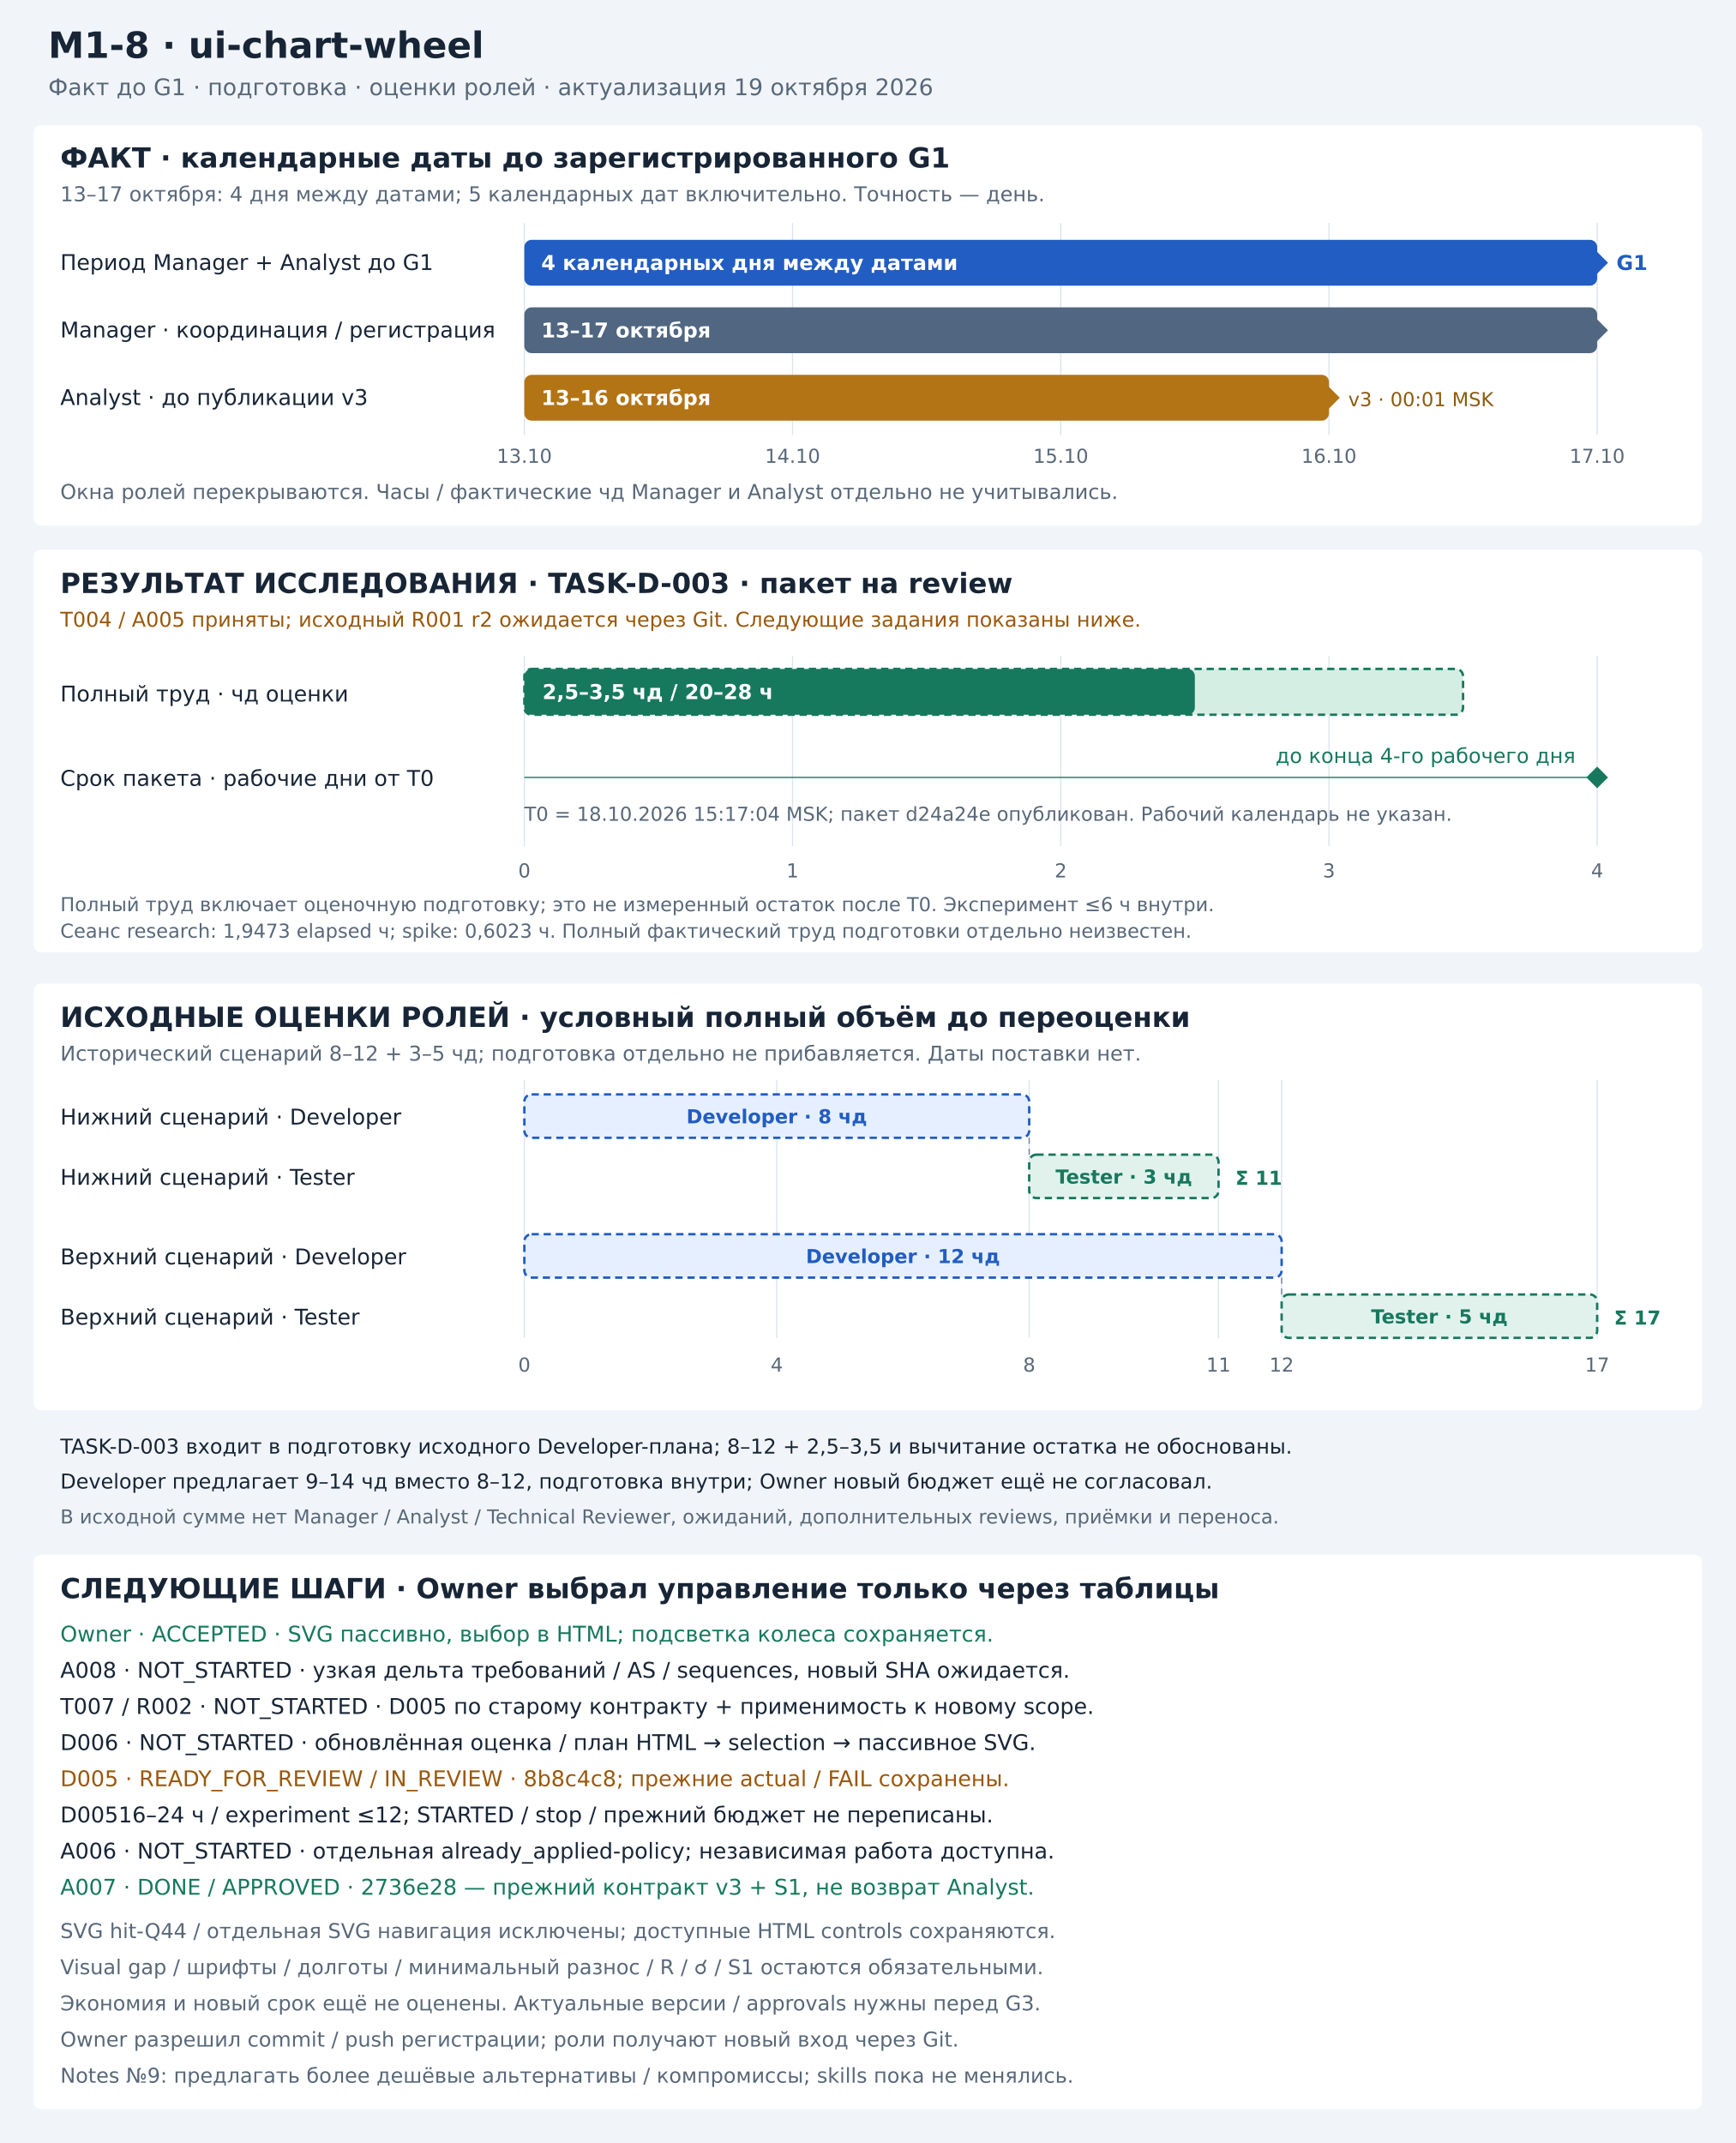
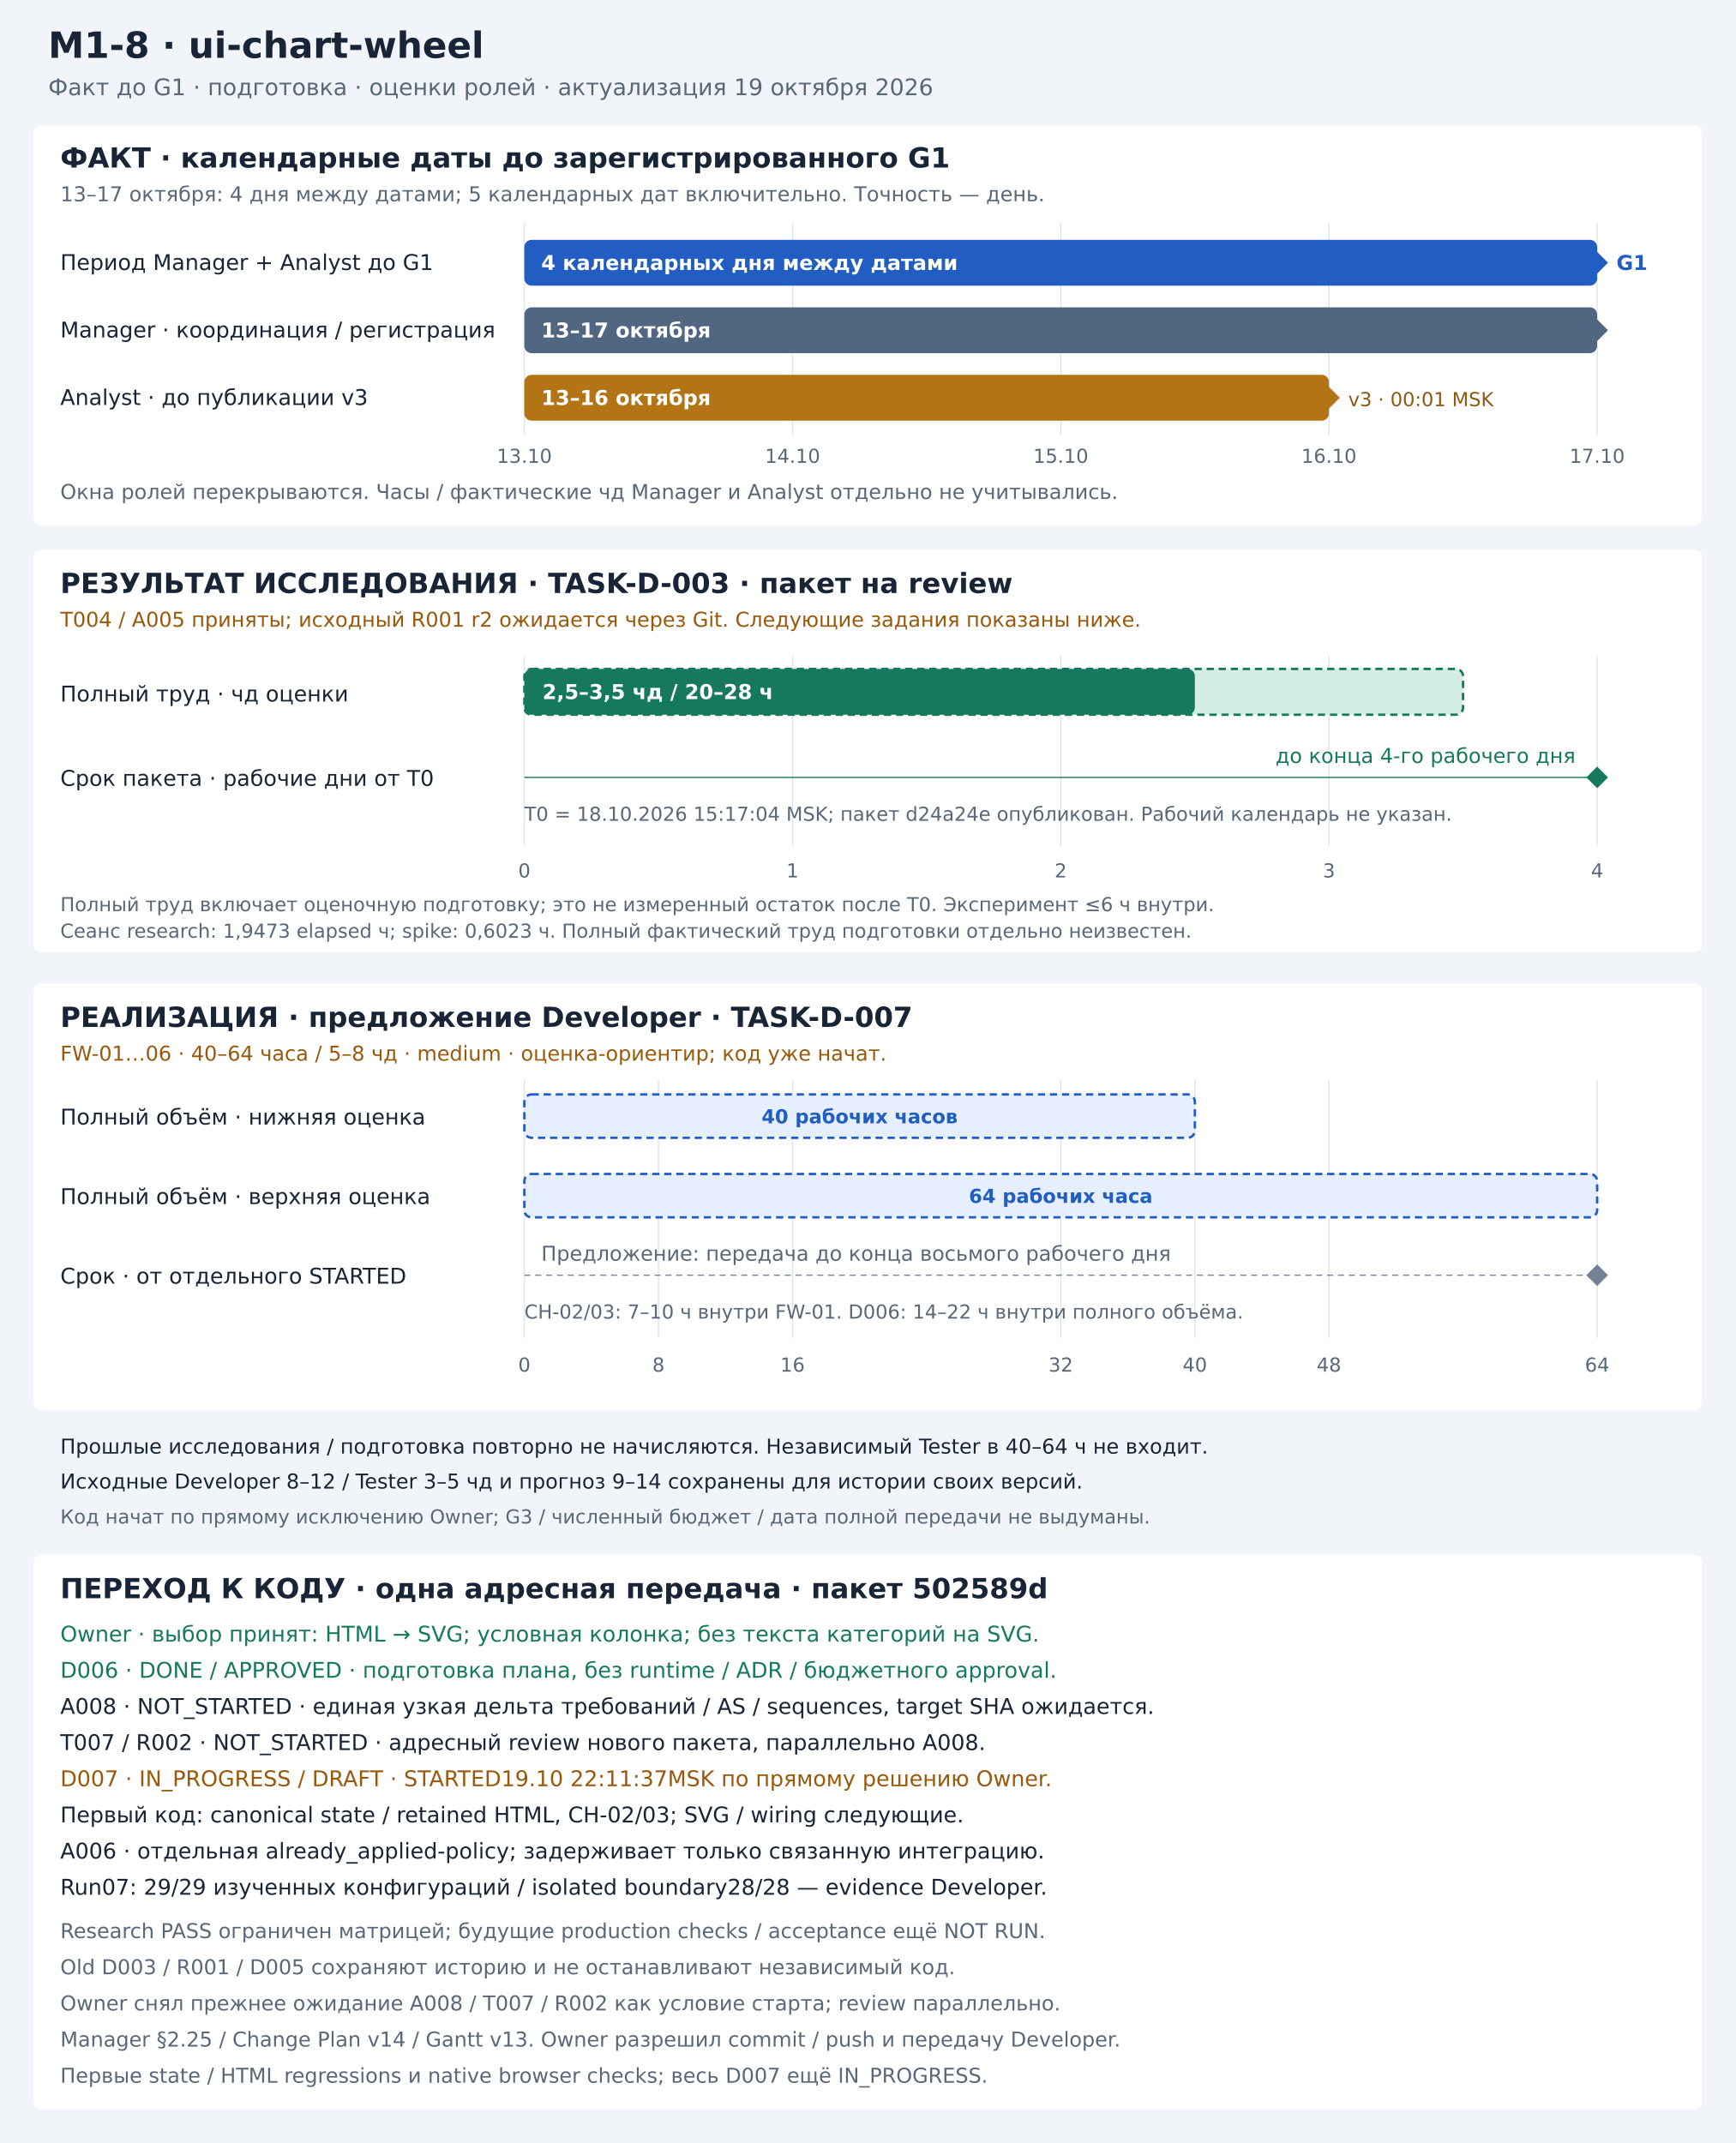
<svg xmlns="http://www.w3.org/2000/svg" width="1440" height="1778" viewBox="0 0 1440 1778" role="img" aria-labelledby="title desc">
  <style>text{font-family:"Segoe UI","DejaVu Sans",sans-serif;fill:#172536} .muted{fill:#586879} .small{font-size:16px} .label{font-size:18px} .section{font-size:23px;font-weight:650} .grid{stroke:#dce4ec;stroke-width:1} .estimate{stroke:#215dc2;stroke-dasharray:6 4;stroke-width:2}</style>
  <rect width="1440" height="1778" fill="#f1f5f9" />
  <text x="40" y="48" font-size="30" font-weight="700">M1-8 · ui-chart-wheel</text>
  <text x="40" y="79" font-size="19" style="fill:#586879">Факт до G1 · подготовка · оценки ролей · актуализация 19 октября 2026</text>
  <rect x="28.00" y="104.00" width="1384.00" height="332.00" rx="6" fill="#ffffff" />
  <text x="50" y="139" font-size="23" font-weight="650">ФАКТ · календарные даты до зарегистрированного G1</text>
  <text x="50" y="167" font-size="17" style="fill:#586879">13–17 октября: 4 дня между датами; 5 календарных дат включительно. Точность — день.</text>
  <line x1="435.00" y1="185.00" x2="435.00" y2="361.00" stroke="#dce4ec" />
  <text x="435.0" y="384" font-size="16" style="fill:#586879" text-anchor="middle">13.10</text>
  <line x1="657.50" y1="185.00" x2="657.50" y2="361.00" stroke="#dce4ec" />
  <text x="657.5" y="384" font-size="16" style="fill:#586879" text-anchor="middle">14.10</text>
  <line x1="880.00" y1="185.00" x2="880.00" y2="361.00" stroke="#dce4ec" />
  <text x="880.0" y="384" font-size="16" style="fill:#586879" text-anchor="middle">15.10</text>
  <line x1="1102.50" y1="185.00" x2="1102.50" y2="361.00" stroke="#dce4ec" />
  <text x="1102.5" y="384" font-size="16" style="fill:#586879" text-anchor="middle">16.10</text>
  <line x1="1325.00" y1="185.00" x2="1325.00" y2="361.00" stroke="#dce4ec" />
  <text x="1325.0" y="384" font-size="16" style="fill:#586879" text-anchor="middle">17.10</text>
  <text x="50" y="224" font-size="18">Период Manager + Analyst до G1</text>
  <rect x="435.00" y="199.00" width="890.00" height="38.00" rx="6" fill="#215dc2" />
  <text x="449.0" y="224" font-size="17" style="fill:#ffffff" font-weight="600">4 календарных дня между датами</text>
  <path d="M1325.00,209 l9,9 l-9,9 l-9,-9 z" fill="#215dc2" />
  <text x="50" y="280" font-size="18">Manager · координация / регистрация</text>
  <rect x="435.00" y="255.00" width="890.00" height="38.00" rx="6" fill="#506681" />
  <text x="449.0" y="280" font-size="17" style="fill:#ffffff" font-weight="600">13–17 октября</text>
  <path d="M1325.00,265 l9,9 l-9,9 l-9,-9 z" fill="#506681" />
  <text x="50" y="336" font-size="18">Analyst · до публикации v3</text>
  <rect x="435.00" y="311.00" width="667.50" height="38.00" rx="6" fill="#b37415" />
  <text x="449.0" y="336" font-size="17" style="fill:#ffffff" font-weight="600">13–16 октября</text>
  <path d="M1102.50,321 l9,9 l-9,9 l-9,-9 z" fill="#b37415" />
  <text x="1341.0" y="224" font-size="17" style="fill:#215dc2" font-weight="700">G1</text>
  <text x="1118.5" y="337" font-size="16" style="fill:#8c5b11">v3 · 00:01 MSK</text>
  <text x="50" y="414" font-size="17" style="fill:#586879">Окна ролей перекрываются. Часы / фактические чд Manager и Analyst отдельно не учитывались.</text>
  <rect x="28.00" y="456.00" width="1384.00" height="334.00" rx="6" fill="#ffffff" />
  <text x="50" y="492" font-size="23" font-weight="650">РЕЗУЛЬТАТ ИССЛЕДОВАНИЯ · TASK-D-003 · пакет на review</text>
  <text x="50" y="520" font-size="17" style="fill:#9a580b">T004 / A005 приняты; исходный R001 r2 ожидается через Git. Следующие задания показаны ниже.</text>
  <line x1="435.00" y1="544.00" x2="435.00" y2="702.00" stroke="#dce4ec" />
  <text x="435.0" y="728" font-size="16" style="fill:#586879" text-anchor="middle">0</text>
  <line x1="657.50" y1="544.00" x2="657.50" y2="702.00" stroke="#dce4ec" />
  <text x="657.5" y="728" font-size="16" style="fill:#586879" text-anchor="middle">1</text>
  <line x1="880.00" y1="544.00" x2="880.00" y2="702.00" stroke="#dce4ec" />
  <text x="880.0" y="728" font-size="16" style="fill:#586879" text-anchor="middle">2</text>
  <line x1="1102.50" y1="544.00" x2="1102.50" y2="702.00" stroke="#dce4ec" />
  <text x="1102.5" y="728" font-size="16" style="fill:#586879" text-anchor="middle">3</text>
  <line x1="1325.00" y1="544.00" x2="1325.00" y2="702.00" stroke="#dce4ec" />
  <text x="1325.0" y="728" font-size="16" style="fill:#586879" text-anchor="middle">4</text>
  <text x="50" y="582" font-size="18">Полный труд · чд оценки</text>
  <rect x="435.00" y="555.00" width="778.75" height="38.00" rx="6" fill="#d5eee4" stroke="#16795d" stroke-width="2" stroke-dasharray="6 4" />
  <rect x="435.00" y="555.00" width="556.25" height="38.00" rx="6" fill="#16795d" />
  <text x="450.0" y="580" font-size="17" style="fill:#ffffff" font-weight="650">2,5–3,5 чд / 20–28 ч</text>
  <text x="50" y="652" font-size="18">Срок пакета · рабочие дни от T0</text>
  <line x1="435.00" y1="645.00" x2="1325.00" y2="645.00" stroke="#16795d" />
  <path d="M1325.00,636 l9,9 l-9,9 l-9,-9 z" fill="#16795d" />
  <text x="1307.0" y="633" font-size="17" style="fill:#16795d" text-anchor="end">до конца 4-го рабочего дня</text>
  <text x="435.0" y="681" font-size="16" style="fill:#586879">T0 = 18.10.2026 15:17:04 MSK; пакет d24a24e опубликован. Рабочий календарь не указан.</text>
  <text x="50" y="756" font-size="16" style="fill:#586879">Полный труд включает оценочную подготовку; это не измеренный остаток после T0. Эксперимент ≤6 ч внутри.</text>
  <text x="50" y="778" font-size="16" style="fill:#586879">Сеанс research: 1,9473 elapsed ч; spike: 0,6023 ч. Полный фактический труд подготовки отдельно неизвестен.</text>
  <rect x="28.00" y="816.00" width="1384.00" height="354.00" rx="6" fill="#ffffff" />
-   <text x="50" y="852" font-size="23" font-weight="650">ИСХОДНЫЕ ОЦЕНКИ РОЛЕЙ · условный полный объём до переоценки</text>
-   <text x="50" y="880" font-size="17" style="fill:#586879">Исторический сценарий 8–12 + 3–5 чд; подготовка отдельно не прибавляется. Даты поставки нет.</text>
+   <text x="50" y="852" font-size="23" font-weight="650">РЕАЛИЗАЦИЯ · предложение Developer · TASK-D-007</text>
+   <text x="50" y="880" font-size="17" style="fill:#9a580b">FW-01…06 · 40–64 часа / 5–8 чд · medium · оценка-ориентир; код уже начат.</text>
  <line x1="435.00" y1="896.00" x2="435.00" y2="1110.00" stroke="#dce4ec" />
  <text x="435.0" y="1138" font-size="16" style="fill:#586879" text-anchor="middle">0</text>
-   <line x1="644.41" y1="896.00" x2="644.41" y2="1110.00" stroke="#dce4ec" />
-   <text x="644.412" y="1138" font-size="16" style="fill:#586879" text-anchor="middle">4</text>
-   <line x1="853.82" y1="896.00" x2="853.82" y2="1110.00" stroke="#dce4ec" />
-   <text x="853.824" y="1138" font-size="16" style="fill:#586879" text-anchor="middle">8</text>
-   <line x1="1010.88" y1="896.00" x2="1010.88" y2="1110.00" stroke="#dce4ec" />
-   <text x="1010.882" y="1138" font-size="16" style="fill:#586879" text-anchor="middle">11</text>
-   <line x1="1063.24" y1="896.00" x2="1063.24" y2="1110.00" stroke="#dce4ec" />
-   <text x="1063.235" y="1138" font-size="16" style="fill:#586879" text-anchor="middle">12</text>
+   <line x1="546.25" y1="896.00" x2="546.25" y2="1110.00" stroke="#dce4ec" />
+   <text x="546.25" y="1138" font-size="16" style="fill:#586879" text-anchor="middle">8</text>
+   <line x1="657.50" y1="896.00" x2="657.50" y2="1110.00" stroke="#dce4ec" />
+   <text x="657.5" y="1138" font-size="16" style="fill:#586879" text-anchor="middle">16</text>
+   <line x1="880.00" y1="896.00" x2="880.00" y2="1110.00" stroke="#dce4ec" />
+   <text x="880.0" y="1138" font-size="16" style="fill:#586879" text-anchor="middle">32</text>
+   <line x1="991.25" y1="896.00" x2="991.25" y2="1110.00" stroke="#dce4ec" />
+   <text x="991.25" y="1138" font-size="16" style="fill:#586879" text-anchor="middle">40</text>
+   <line x1="1102.50" y1="896.00" x2="1102.50" y2="1110.00" stroke="#dce4ec" />
+   <text x="1102.5" y="1138" font-size="16" style="fill:#586879" text-anchor="middle">48</text>
  <line x1="1325.00" y1="896.00" x2="1325.00" y2="1110.00" stroke="#dce4ec" />
-   <text x="1325.0" y="1138" font-size="16" style="fill:#586879" text-anchor="middle">17</text>
-   <text x="50" y="933" font-size="18">Нижний сценарий · Developer</text>
-   <rect x="435.00" y="908.00" width="418.82" height="36.00" rx="6" fill="#e6efff" stroke="#215dc2" stroke-width="2" stroke-dasharray="6 4" />
-   <text x="644.412" y="932" font-size="16" style="fill:#215dc2" font-weight="650" text-anchor="middle">Developer · 8 чд</text>
-   <text x="50" y="983" font-size="18">Нижний сценарий · Tester</text>
-   <rect x="853.82" y="958.00" width="157.06" height="36.00" rx="6" fill="#e1f2ec" stroke="#16795d" stroke-width="2" stroke-dasharray="6 4" />
-   <text x="932.353" y="982" font-size="16" style="fill:#16795d" font-weight="650" text-anchor="middle">Tester · 3 чд</text>
-   <text x="50" y="1049" font-size="18">Верхний сценарий · Developer</text>
-   <rect x="435.00" y="1024.00" width="628.24" height="36.00" rx="6" fill="#e6efff" stroke="#215dc2" stroke-width="2" stroke-dasharray="6 4" />
-   <text x="749.118" y="1048" font-size="16" style="fill:#215dc2" font-weight="650" text-anchor="middle">Developer · 12 чд</text>
-   <text x="50" y="1099" font-size="18">Верхний сценарий · Tester</text>
-   <rect x="1063.24" y="1074.00" width="261.76" height="36.00" rx="6" fill="#e1f2ec" stroke="#16795d" stroke-width="2" stroke-dasharray="6 4" />
-   <text x="1194.118" y="1098" font-size="16" style="fill:#16795d" font-weight="650" text-anchor="middle">Tester · 5 чд</text>
-   <line x1="853.82" y1="944.00" x2="853.82" y2="958.00" stroke="#738297" stroke-dasharray="5 4" />
-   <line x1="1063.24" y1="1060.00" x2="1063.24" y2="1074.00" stroke="#738297" stroke-dasharray="5 4" />
-   <text x="1024.882" y="983" font-size="16" style="fill:#16795d" font-weight="650">Σ 11</text>
-   <text x="1339.0" y="1099" font-size="16" style="fill:#16795d" font-weight="650">Σ 17</text>
-   <text x="50" y="1206" font-size="17">TASK-D-003 входит в подготовку исходного Developer-плана; 8–12 + 2,5–3,5 и вычитание остатка не обоснованы.</text>
-   <text x="50" y="1235" font-size="17">Developer предлагает 9–14 чд вместо 8–12, подготовка внутри; Owner новый бюджет ещё не согласовал.</text>
-   <text x="50" y="1264" font-size="16" style="fill:#586879">В исходной сумме нет Manager / Analyst / Technical Reviewer, ожиданий, дополнительных reviews, приёмки и переноса.</text>
+   <text x="1325.0" y="1138" font-size="16" style="fill:#586879" text-anchor="middle">64</text>
+   <text x="50" y="933" font-size="18">Полный объём · нижняя оценка</text>
+   <rect x="435.00" y="908.00" width="556.25" height="36.00" rx="6" fill="#e6efff" stroke="#215dc2" stroke-width="2" stroke-dasharray="6 4" />
+   <text x="713.125" y="932" font-size="16" style="fill:#215dc2" font-weight="650" text-anchor="middle">40 рабочих часов</text>
+   <text x="50" y="999" font-size="18">Полный объём · верхняя оценка</text>
+   <rect x="435.00" y="974.00" width="890.00" height="36.00" rx="6" fill="#e6efff" stroke="#215dc2" stroke-width="2" stroke-dasharray="6 4" />
+   <text x="880.0" y="998" font-size="16" style="fill:#215dc2" font-weight="650" text-anchor="middle">64 рабочих часа</text>
+   <text x="50" y="1065" font-size="18">Срок · от отдельного STARTED</text>
+   <line x1="435.00" y1="1058.00" x2="1325.00" y2="1058.00" stroke="#738297" stroke-dasharray="5 4" />
+   <path d="M1325.00,1049 l9,9 l-9,9 l-9,-9 z" fill="#738297" />
+   <text x="449.0" y="1046" font-size="17" style="fill:#586879">Предложение: передача до конца восьмого рабочего дня</text>
+   <text x="435.0" y="1094" font-size="16" style="fill:#586879">CH-02/03: 7–10 ч внутри FW-01. D006: 14–22 ч внутри полного объёма.</text>
+   <text x="50" y="1206" font-size="17">Прошлые исследования / подготовка повторно не начисляются. Независимый Tester в 40–64 ч не входит.</text>
+   <text x="50" y="1235" font-size="17">Исходные Developer 8–12 / Tester 3–5 чд и прогноз 9–14 сохранены для истории своих версий.</text>
+   <text x="50" y="1264" font-size="16" style="fill:#586879">Код начат по прямому исключению Owner; G3 / численный бюджет / дата полной передачи не выдуманы.</text>
  <rect x="28.00" y="1290.00" width="1384.00" height="460.00" rx="6" fill="#ffffff" />
-   <text x="50" y="1326" font-size="23" font-weight="650">СЛЕДУЮЩИЕ ШАГИ · Owner выбрал управление только через таблицы</text>
-   <text x="50" y="1362" font-size="18" style="fill:#16795d">Owner · ACCEPTED · SVG пассивно, выбор в HTML; подсветка колеса сохраняется.</text>
-   <text x="50" y="1392" font-size="18">A008 · NOT_STARTED · узкая дельта требований / AS / sequences, новый SHA ожидается.</text>
-   <text x="50" y="1422" font-size="18">T007 / R002 · NOT_STARTED · D005 по старому контракту + применимость к новому scope.</text>
-   <text x="50" y="1452" font-size="18">D006 · NOT_STARTED · обновлённая оценка / план HTML → selection → пассивное SVG.</text>
-   <text x="50" y="1482" font-size="18" style="fill:#9a580b">D005 · READY_FOR_REVIEW / IN_REVIEW · 8b8c4c8; прежние actual / FAIL сохранены.</text>
-   <text x="50" y="1512" font-size="18">D00516–24 ч / experiment ≤12; STARTED / stop / прежний бюджет не переписаны.</text>
-   <text x="50" y="1542" font-size="18">A006 · NOT_STARTED · отдельная already_applied-policy; независимая работа доступна.</text>
-   <text x="50" y="1572" font-size="18" style="fill:#16795d">A007 · DONE / APPROVED · 2736e28 — прежний контракт v3 + S1, не возврат Analyst.</text>
-   <text x="50" y="1608" font-size="17" style="fill:#586879">SVG hit-Q44 / отдельная SVG навигация исключены; доступные HTML controls сохраняются.</text>
-   <text x="50" y="1638" font-size="17" style="fill:#586879">Visual gap / шрифты / долготы / минимальный разнос / R / ☌ / S1 остаются обязательными.</text>
-   <text x="50" y="1668" font-size="17" style="fill:#586879">Экономия и новый срок ещё не оценены. Актуальные версии / approvals нужны перед G3.</text>
-   <text x="50" y="1698" font-size="17" style="fill:#586879">Owner разрешил commit / push регистрации; роли получают новый вход через Git.</text>
-   <text x="50" y="1728" font-size="17" style="fill:#586879">Notes №9: предлагать более дешёвые альтернативы / компромиссы; skills пока не менялись.</text>
+   <text x="50" y="1326" font-size="23" font-weight="650">ПЕРЕХОД К КОДУ · одна адресная передача · пакет 502589d</text>
+   <text x="50" y="1362" font-size="18" style="fill:#16795d">Owner · выбор принят: HTML → SVG; условная колонка; без текста категорий на SVG.</text>
+   <text x="50" y="1392" font-size="18" style="fill:#16795d">D006 · DONE / APPROVED · подготовка плана, без runtime / ADR / бюджетного approval.</text>
+   <text x="50" y="1422" font-size="18">A008 · NOT_STARTED · единая узкая дельта требований / AS / sequences, target SHA ожидается.</text>
+   <text x="50" y="1452" font-size="18">T007 / R002 · NOT_STARTED · адресный review нового пакета, параллельно A008.</text>
+   <text x="50" y="1482" font-size="18" style="fill:#9a580b">D007 · IN_PROGRESS / DRAFT · STARTED19.10 22:11:37MSK по прямому решению Owner.</text>
+   <text x="50" y="1512" font-size="18">Первый код: canonical state / retained HTML, CH-02/03; SVG / wiring следующие.</text>
+   <text x="50" y="1542" font-size="18">A006 · отдельная already_applied-policy; задерживает только связанную интеграцию.</text>
+   <text x="50" y="1572" font-size="18">Run07: 29/29 изученных конфигураций / isolated boundary28/28 — evidence Developer.</text>
+   <text x="50" y="1608" font-size="17" style="fill:#586879">Research PASS ограничен матрицей; будущие production checks / acceptance ещё NOT RUN.</text>
+   <text x="50" y="1638" font-size="17" style="fill:#586879">Old D003 / R001 / D005 сохраняют историю и не останавливают независимый код.</text>
+   <text x="50" y="1668" font-size="17" style="fill:#586879">Owner снял прежнее ожидание A008 / T007 / R002 как условие старта; review параллельно.</text>
+   <text x="50" y="1698" font-size="17" style="fill:#586879">Manager §2.25 / Change Plan v14 / Gantt v13. Owner разрешил commit / push и передачу Developer.</text>
+   <text x="50" y="1728" font-size="17" style="fill:#586879">Первые state / HTML regressions и native browser checks; весь D007 ещё IN_PROGRESS.</text>
</svg>
